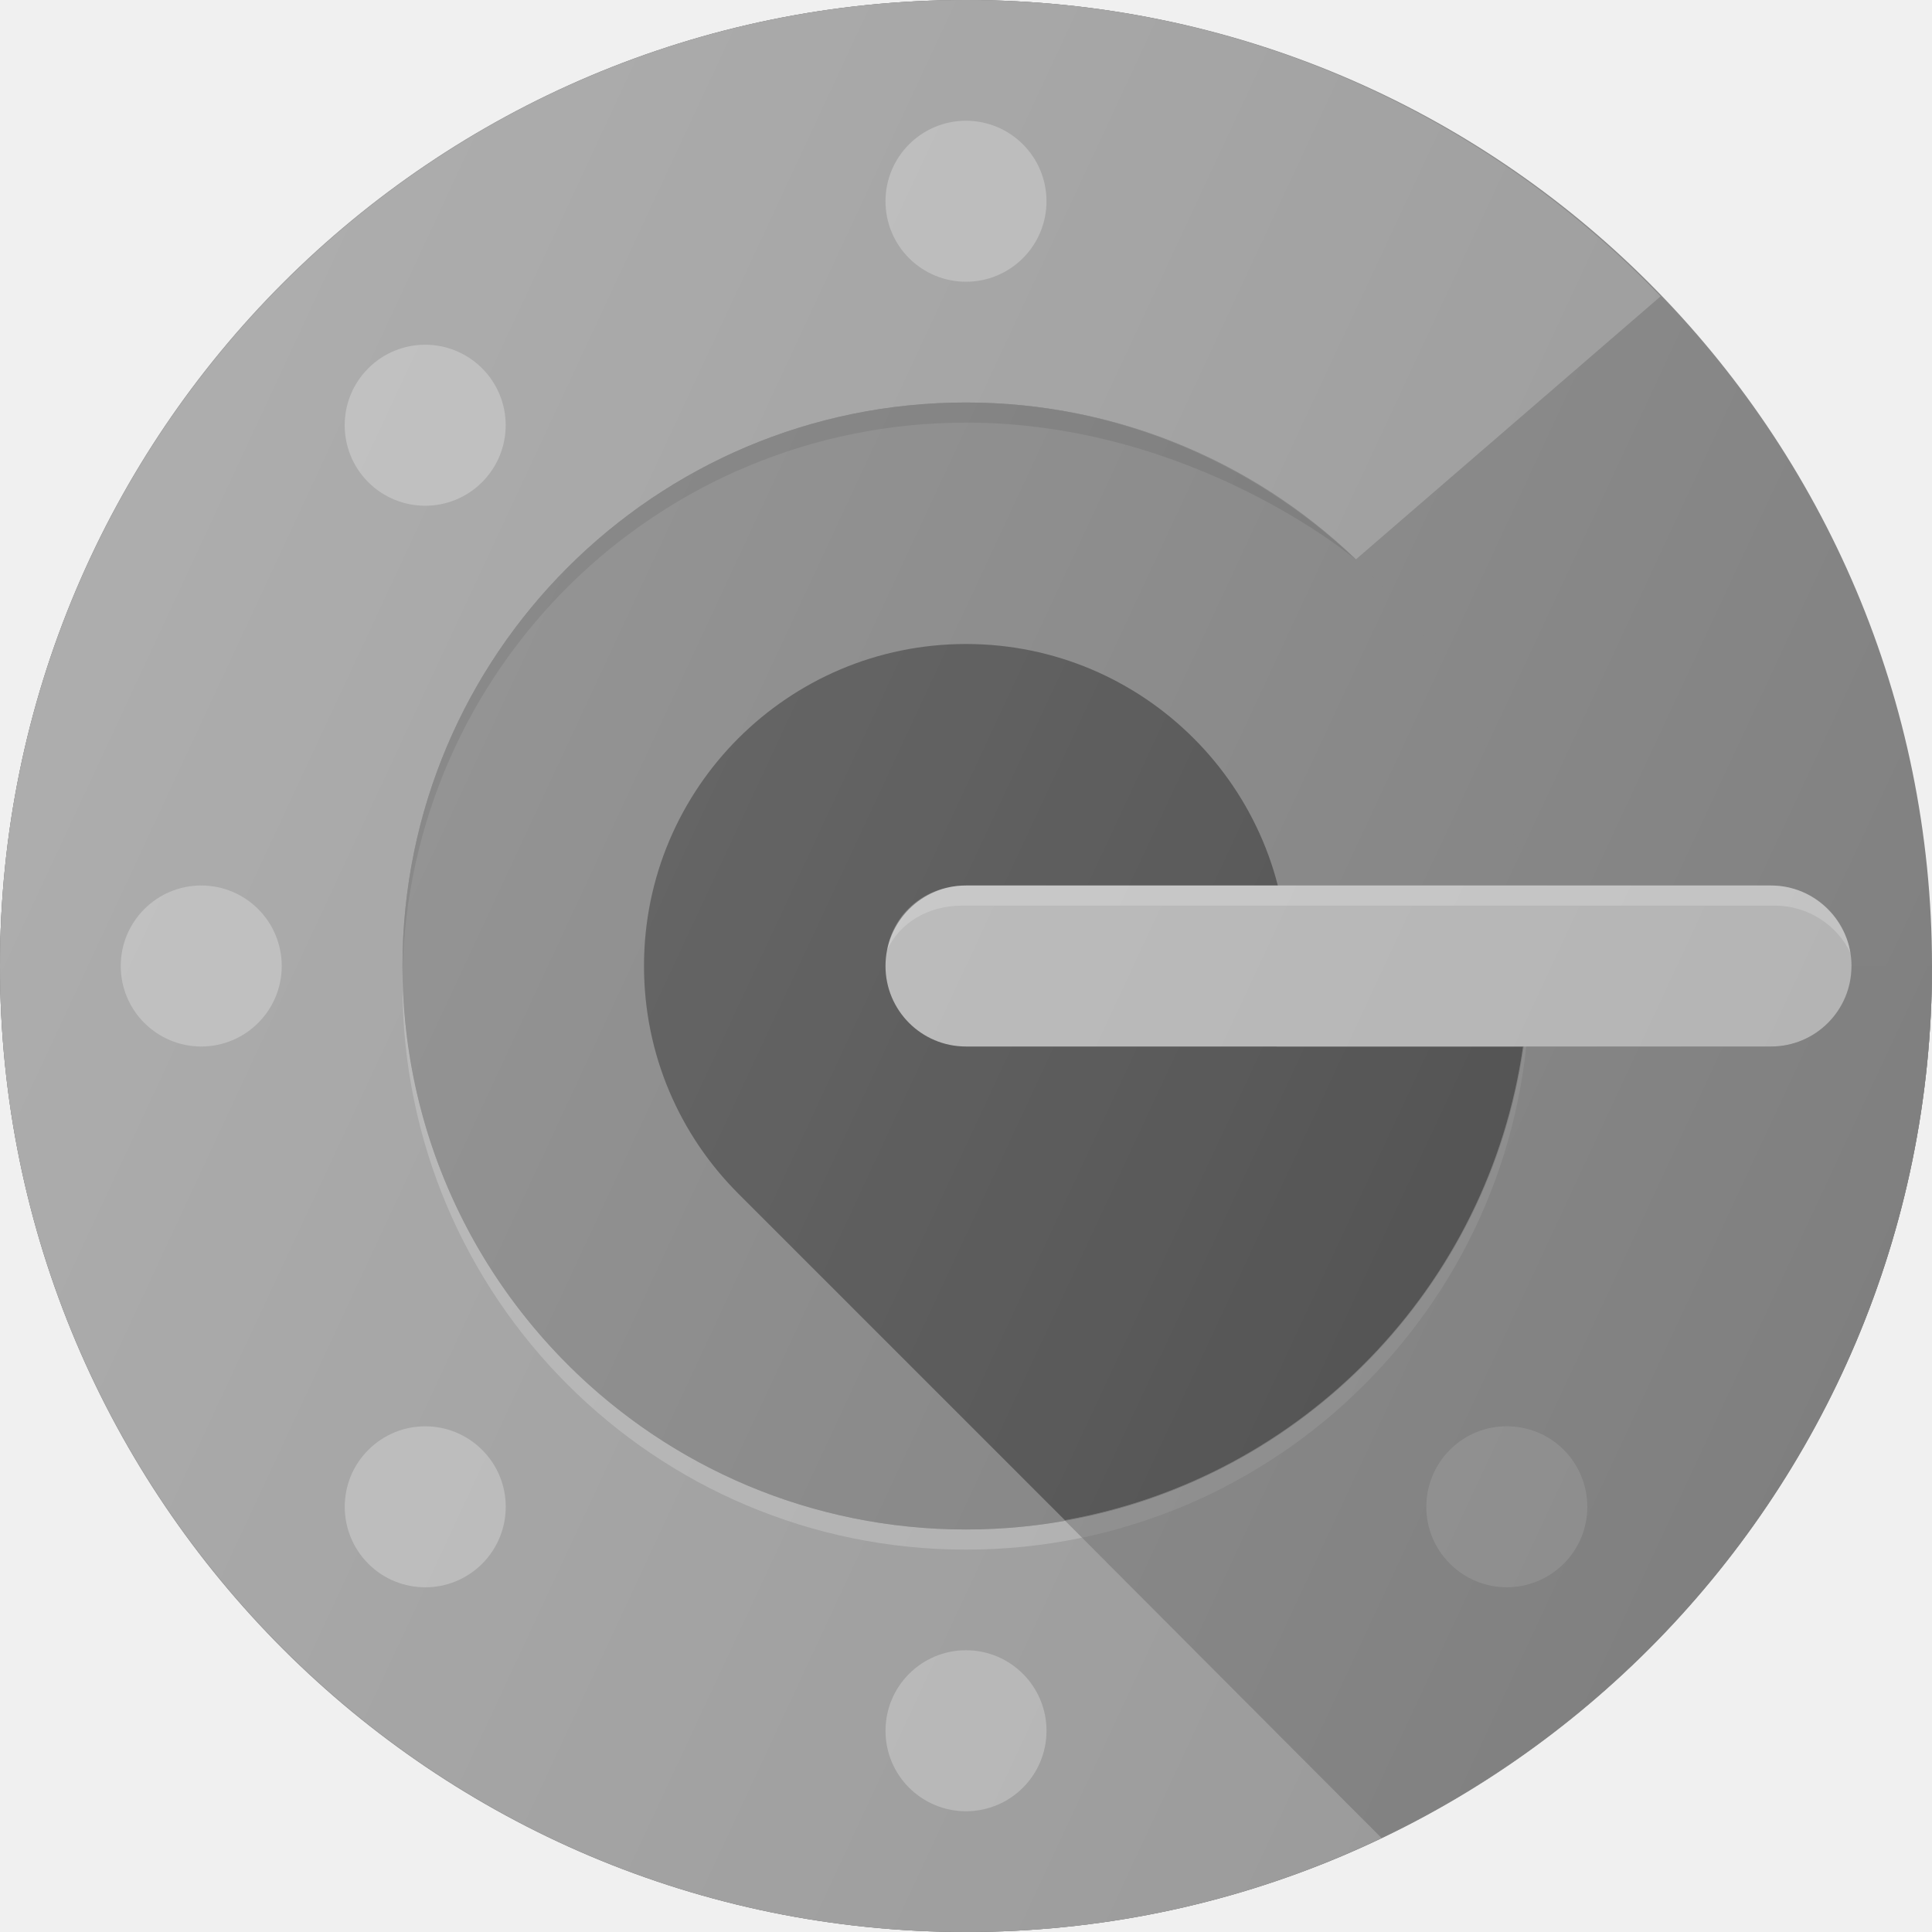
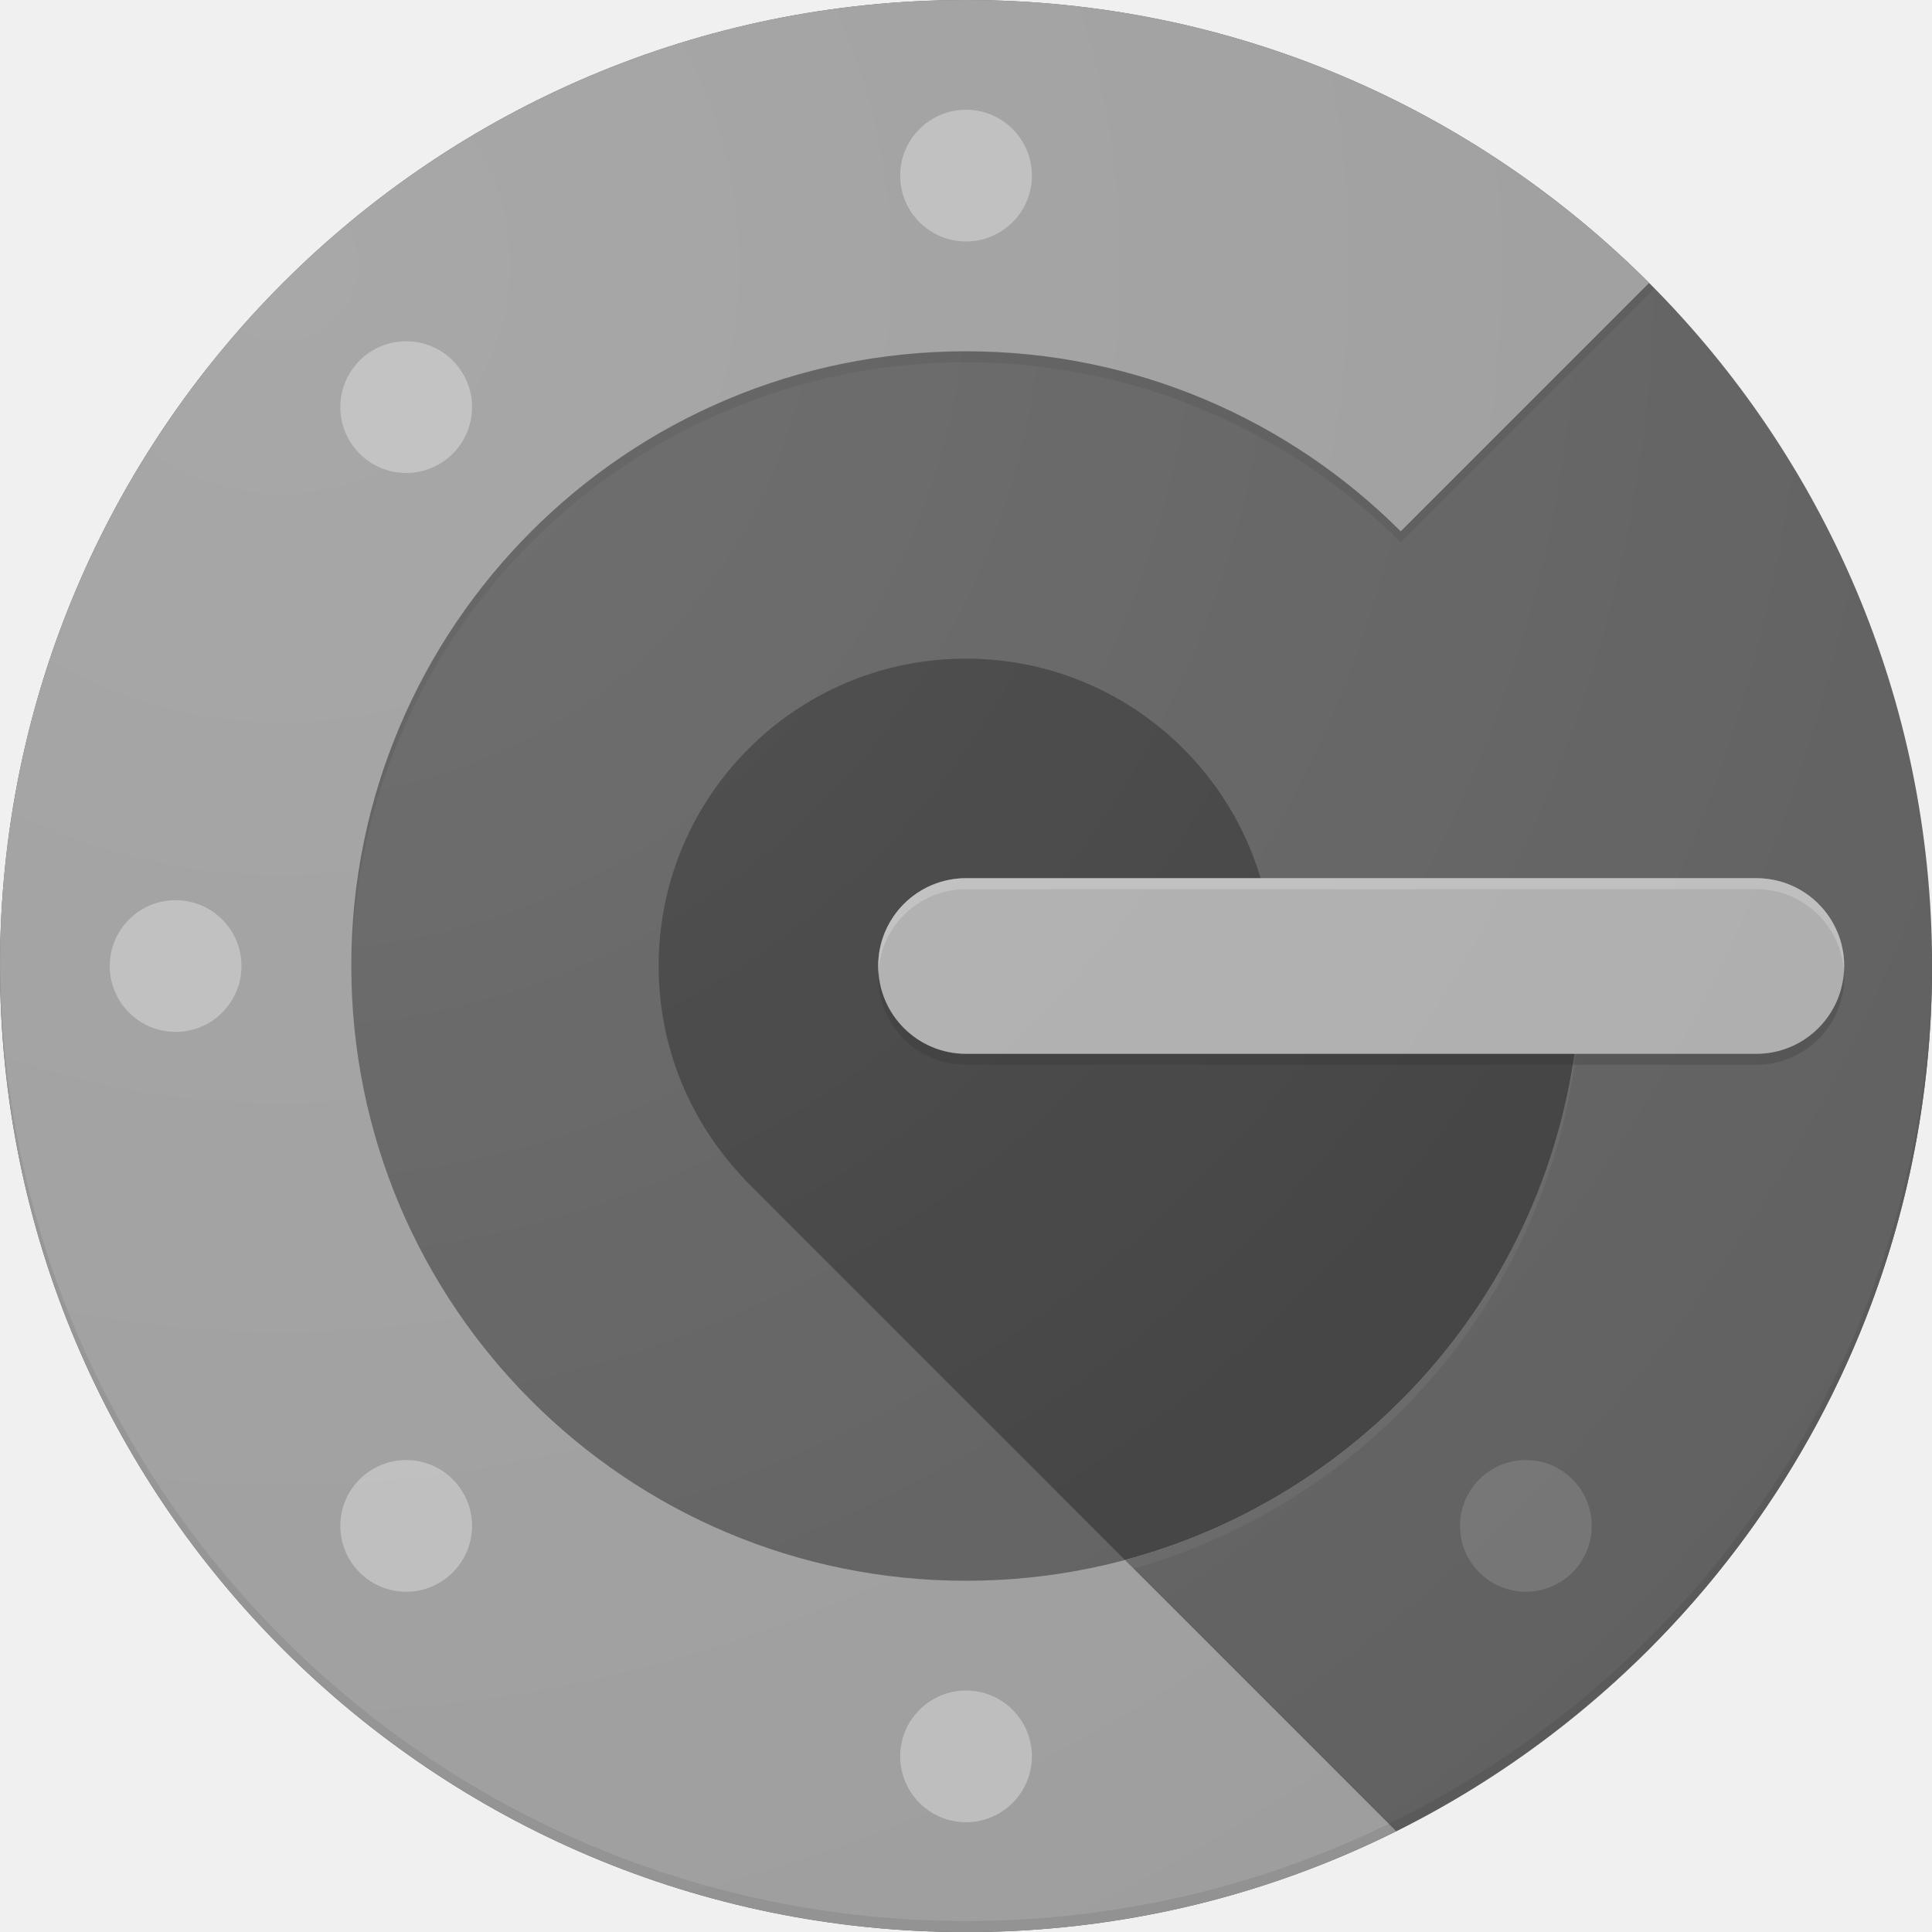
- <svg xmlns="http://www.w3.org/2000/svg" enable-background="new 0 0 24 24" id="Layer_1" version="1.1" viewBox="0 0 24 24" xml:space="preserve">
-   <g>
-     <path d="M18.5,12c0,3.59-2.91,6.5-6.5,6.5S5.5,15.59,5.5,12S8.41,5.5,12,5.5   c1.729,0,3.295,0.679,4.46,1.78l4.169-3.599C18.445,1.416,15.387,0,12,0   C5.383,0,0,5.383,0,12s5.383,12,12,12s12-5.383,12-12H18.5z" fill="#999999" />
-     <circle cx="12" cy="12" fill="#808080" id="XMLID_1331_" r="12" />
-     <path d="M19,12c0,3.866-3.134,7-7,7s-7-3.134-7-7c0-3.866,3.134-7,7-7   c1.88,0,3.583,0.745,4.841,1.951l3.788-3.27C18.445,1.416,15.387,0,12,0   C5.383,0,0,5.383,0,12s5.383,12,12,12s12-5.383,12-12H19z" fill="#999999" />
-     <circle cx="12" cy="2.5" fill="#B3B3B3" r="1" />
-     <circle cx="12" cy="21.5" fill="#B3B3B3" r="1" />
-     <circle cx="2.5" cy="12" fill="#B3B3B3" r="1" />
-     <ellipse cx="5.282" cy="18.718" fill="#B3B3B3" rx="1" ry="1" transform="matrix(0.7071068 -0.7071068 0.7071068 0.7071068 -11.68808 9.217514)" />
-     <ellipse cx="18.718" cy="18.718" fill="#B3B3B3" rx="1" ry="1" transform="matrix(0.7071068 -0.7071068 0.7071068 0.7071068 -7.753048 18.71751)" />
-     <ellipse cx="5.282" cy="5.282" fill="#B3B3B3" rx="1" ry="1" transform="matrix(0.7071068 -0.7071068 0.7071068 0.7071068 -2.188077 5.282485)" />
-     <circle cx="12" cy="12" fill="#808080" id="XMLID_1329_" r="6" />
-     <circle cx="12" cy="12" fill="#808080" id="XMLID_1330_" r="7" />
-     <path d="M19,12.25c0-0.042-0.006-0.083-0.006-0.125   C18.926,15.933,15.824,19,12,19s-6.933-3.067-7-6.875c-0.001,0.042,0,0.083,0,0.125   c0,3.866,3.134,7,7,7S19,16.116,19,12.25z" fill="#FFFFFF" opacity="0.2" />
-     <path d="M18.92,13h-3.062C15.942,12.679,16,12.347,16,12c0-2.209-1.791-4-4-4   s-4,1.791-4,4c0,1.105,0.448,2.105,1.172,2.828   c1.014,1.014,4.057,4.057,4.057,4.057C16.184,18.361,18.492,15.987,18.92,13z" fill="#4D4D4D" />
-     <path d="M22,13H12c-0.553,0-1-0.448-1-1s0.447-1,1-1h10c0.553,0,1,0.448,1,1   S22.553,13,22,13z" fill="#B3B3B3" />
-     <path d="M11.948,11.25h10.105c0.408,0,0.776,0.247,0.935,0.592   C22.907,11.371,22.495,11,22,11H12c-0.495,0-0.9,0.33-0.98,0.801   C11.179,11.456,11.539,11.25,11.948,11.25z" fill="#FFFFFF" opacity="0.2" />
-     <path d="M23,12c0,0.552-0.447,1-1,1h-3.08   c-0.429,2.988-2.738,5.362-5.694,5.886l3.935,3.946C21.202,20.901,24,16.776,24,12H23z" fill="#666666" opacity="0.5" />
-     <path d="M12,5c-3.866,0-7,3.134-7,7c0,0.042-0.001,0.069,0,0.111   C5.067,8.303,8.176,5.25,12,5.25c2.828,0,4.841,1.701,4.841,1.701   C15.584,5.753,13.873,5,12,5z" opacity="0.1" />
-     <linearGradient gradientUnits="userSpaceOnUse" id="XMLID_6_" x1="1.122" x2="22.878" y1="6.927" y2="17.073">
-       <stop offset="0" style="stop-color:#FFFFFF;stop-opacity:0.2" />
-       <stop offset="1" style="stop-color:#FFFFFF;stop-opacity:0" />
-     </linearGradient>
-     <circle cx="12" cy="12" fill="url(#XMLID_6_)" id="XMLID_4_" r="12" />
+ <svg xmlns="http://www.w3.org/2000/svg" version="1.1" id="Layer_1" x="0px" y="0px" viewBox="0 0 2481.9 2481.9" style="enable-background:new 0 0 2481.9 2481.9;" xml:space="preserve">
+   <style type="text/css">
+ 	.st0{fill:#616161;}
+ 	.st1{fill:#9E9E9E;}
+ 	.st2{fill:#424242;}
+ 	.st3{fill:#212121;fill-opacity:0.1;}
+ 	.st4{fill:#FFFFFF;fill-opacity:5.000000e-02;}
+ 	.st5{opacity:0.5;fill:#BDBDBD;enable-background:new    ;}
+ 	.st6{fill:#BDBDBD;}
+ 	.st7{fill:#757575;}
+ 	.st8{fill:#FFFFFF;fill-opacity:0.2;}
+ 	.st9{fill:#212121;fill-opacity:0.2;}
+ 	.st10{fill:url(#SVGID_1_);}
+ </style>
+   <g transform="translate(-27 -27)">
+     <circle class="st0" cx="1268" cy="1268" r="1241" />
+     <path class="st1" d="M1268,2057.7c-436.2,0-789.7-353.5-789.7-789.7c0-436.2,353.5-789.7,789.7-789.7c218,0,415.4,88.4,558.4,231.3   l319.1-319.1C1920.9,165.9,1610.6,27,1268,27C582.6,27,27,582.6,27,1268s555.6,1241,1241,1241c342.7,0,652.9-138.9,877.6-363.4   l-319.1-319.1C1683.4,1969.3,1486,2057.7,1268,2057.7z" />
+     <path class="st2" d="M2057.7,1268h-394.9c0-218-176.8-394.9-394.9-394.9S873.1,1049.9,873.1,1268c0,106.2,42,202.5,110.3,273.6   l-0.3,0.3l488.9,488.9l0.1,0.1C1809.3,1940.9,2057.7,1633.5,2057.7,1268L2057.7,1268z" />
+     <path class="st0" d="M2508.9,1268h-451.3c0,365.5-248.5,672.9-585.5,762.9l348.5,348.5C2228.6,2176.1,2508.9,1754.8,2508.9,1268z" />
+     <path class="st3" d="M1268,2494.8C585,2494.8,31,1943,27.1,1260.9c0,2.4-0.1,4.7-0.1,7.1c0,685.4,555.6,1241,1241,1241   s1241-555.6,1241-1241c0-2.4-0.1-4.7-0.1-7.1C2505,1943,1950.9,2494.8,1268,2494.8L1268,2494.8z" />
+     <path class="st4" d="M1472.2,2030.9l11,11c331.4-93.6,574.5-398.2,574.5-759.8V1268C2057.7,1633.5,1809.2,1940.9,1472.2,2030.9   L1472.2,2030.9z" />
+     <g transform="translate(236.455 236.455)">
+       <path class="st1" d="M2046.9,918.7H1031.5c-62.3,0-112.8,50.5-112.8,112.8c0,62.3,50.5,112.8,112.8,112.8h1015.3    c62.3,0,112.8-50.5,112.8-112.8C2159.7,969.2,2109.2,918.7,2046.9,918.7z" />
+       <path class="st5" d="M2046.9,918.7H1031.5c-62.3,0-112.8,50.5-112.8,112.8c0,62.3,50.5,112.8,112.8,112.8h1015.3    c62.3,0,112.8-50.5,112.8-112.8C2159.7,969.2,2109.2,918.7,2046.9,918.7z" />
+     </g>
+     <g>
+       <g>
+         <circle class="st6" cx="252.6" cy="1268" r="84.6" />
+         <circle class="st6" cx="1268" cy="252.6" r="84.6" />
+         <circle class="st6" cx="1268" cy="2283.3" r="84.6" />
+         <circle class="st6" cx="548.8" cy="550" r="84.6" />
+         <circle class="st6" cx="548.8" cy="1987.2" r="84.6" />
+       </g>
+       <circle class="st7" cx="1987.2" cy="1987.2" r="84.6" />
+       <path class="st8" d="M1268,1169.3h1015.3c59.9,0,108.9,46.8,112.4,105.8c0.1-2.4,0.4-4.7,0.4-7.1c0-62.3-50.5-112.8-112.8-112.8    H1268c-62.3,0-112.8,50.5-112.8,112.8c0,2.4,0.1,4.7,0.4,7.1C1159.1,1216.1,1208,1169.3,1268,1169.3z" />
+       <path class="st9" d="M2395.7,1275c-3.7,58.9-52.6,105.8-112.4,105.8H1268c-59.9,0-108.9-46.8-112.4-105.8c-0.3,2.4-0.4,4.7-0.4,7    c0,62.3,50.5,112.8,112.8,112.8h1015.3c62.3,0,112.8-50.5,112.8-112.8C2396.1,1279.7,2396,1277.4,2395.7,1275z" />
+       <path class="st3" d="M1268,492.4c218,0,415.4,88.4,558.4,231.3l326-326.2c-2.4-2.4-4.7-4.8-7-7.1l-319,319.1    c-143-142.9-340.4-231.3-558.4-231.3c-436.2,0-789.7,353.5-789.7,789.7c0,2.4,0.1,4.7,0.1,7.1C482.2,842.1,834.2,492.4,1268,492.4    L1268,492.4z" />
+       <radialGradient id="SVGID_1_" cx="706.725" cy="1774.029" r="0.998" gradientTransform="matrix(2481.933 0 0 -2481.933 -1753654.125 4403410.5)" gradientUnits="userSpaceOnUse">
+         <stop offset="0" style="stop-color:#FFFFFF;stop-opacity:0.1" />
+         <stop offset="1" style="stop-color:#FFFFFF;stop-opacity:0" />
+       </radialGradient>
+       <circle class="st10" cx="1268" cy="1268" r="1241" />
+     </g>
  </g>
-   <g />
-   <g />
-   <g />
-   <g />
-   <g />
-   <g />
-   <g />
-   <g />
-   <g />
-   <g />
-   <g />
-   <g />
-   <g />
-   <g />
-   <g />
</svg>
